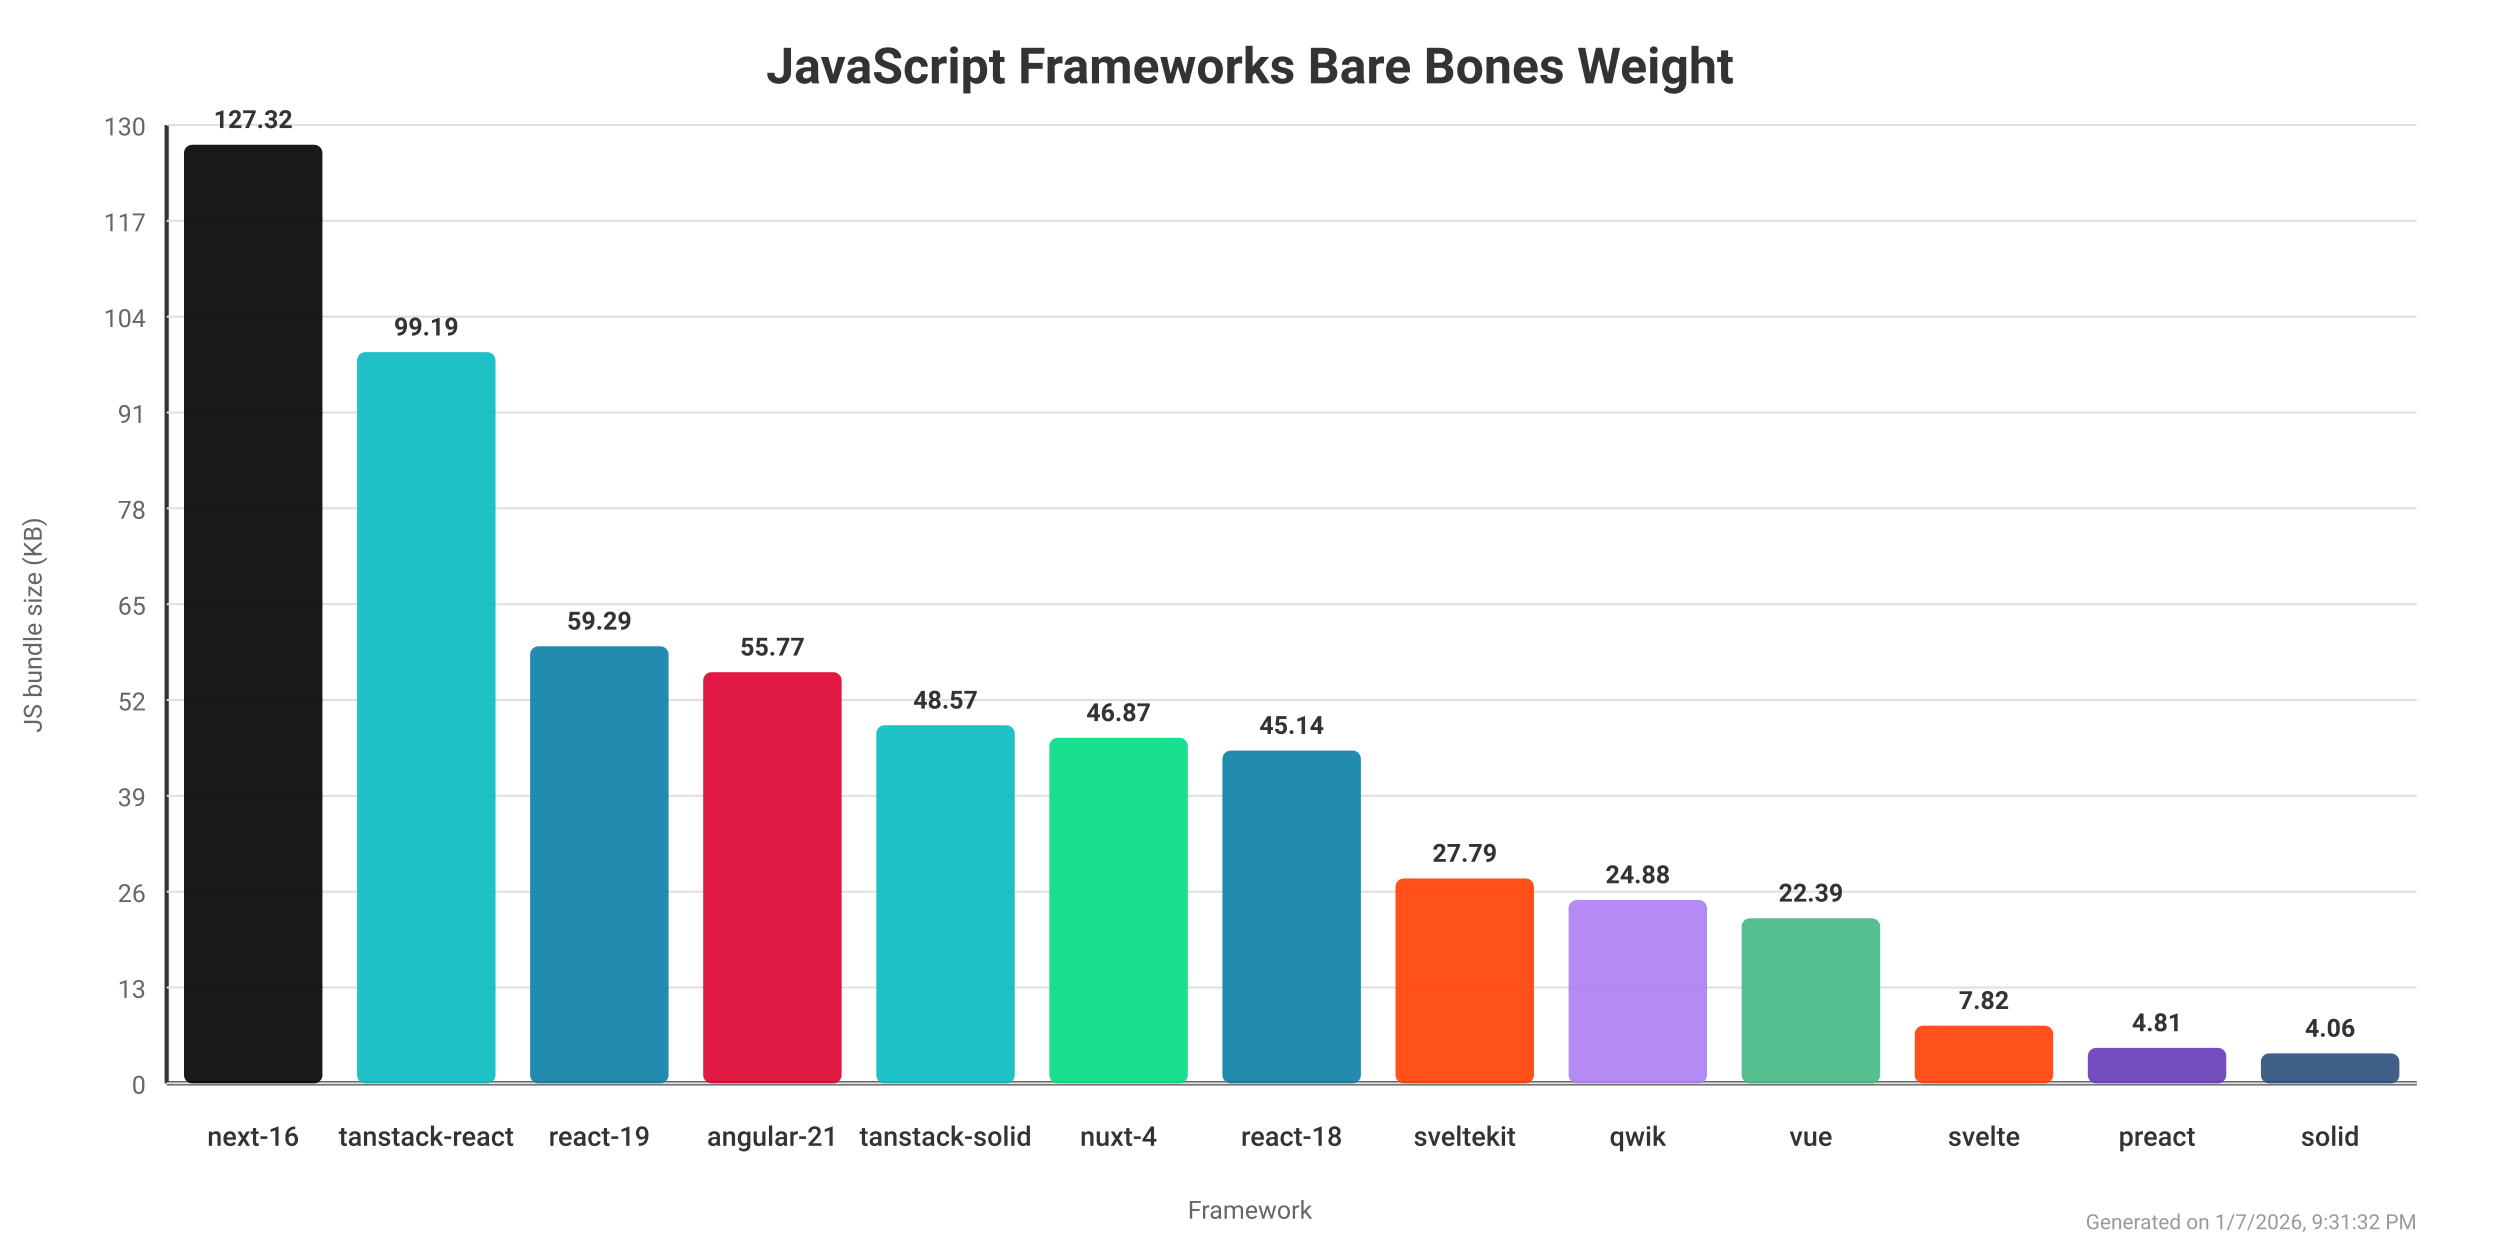
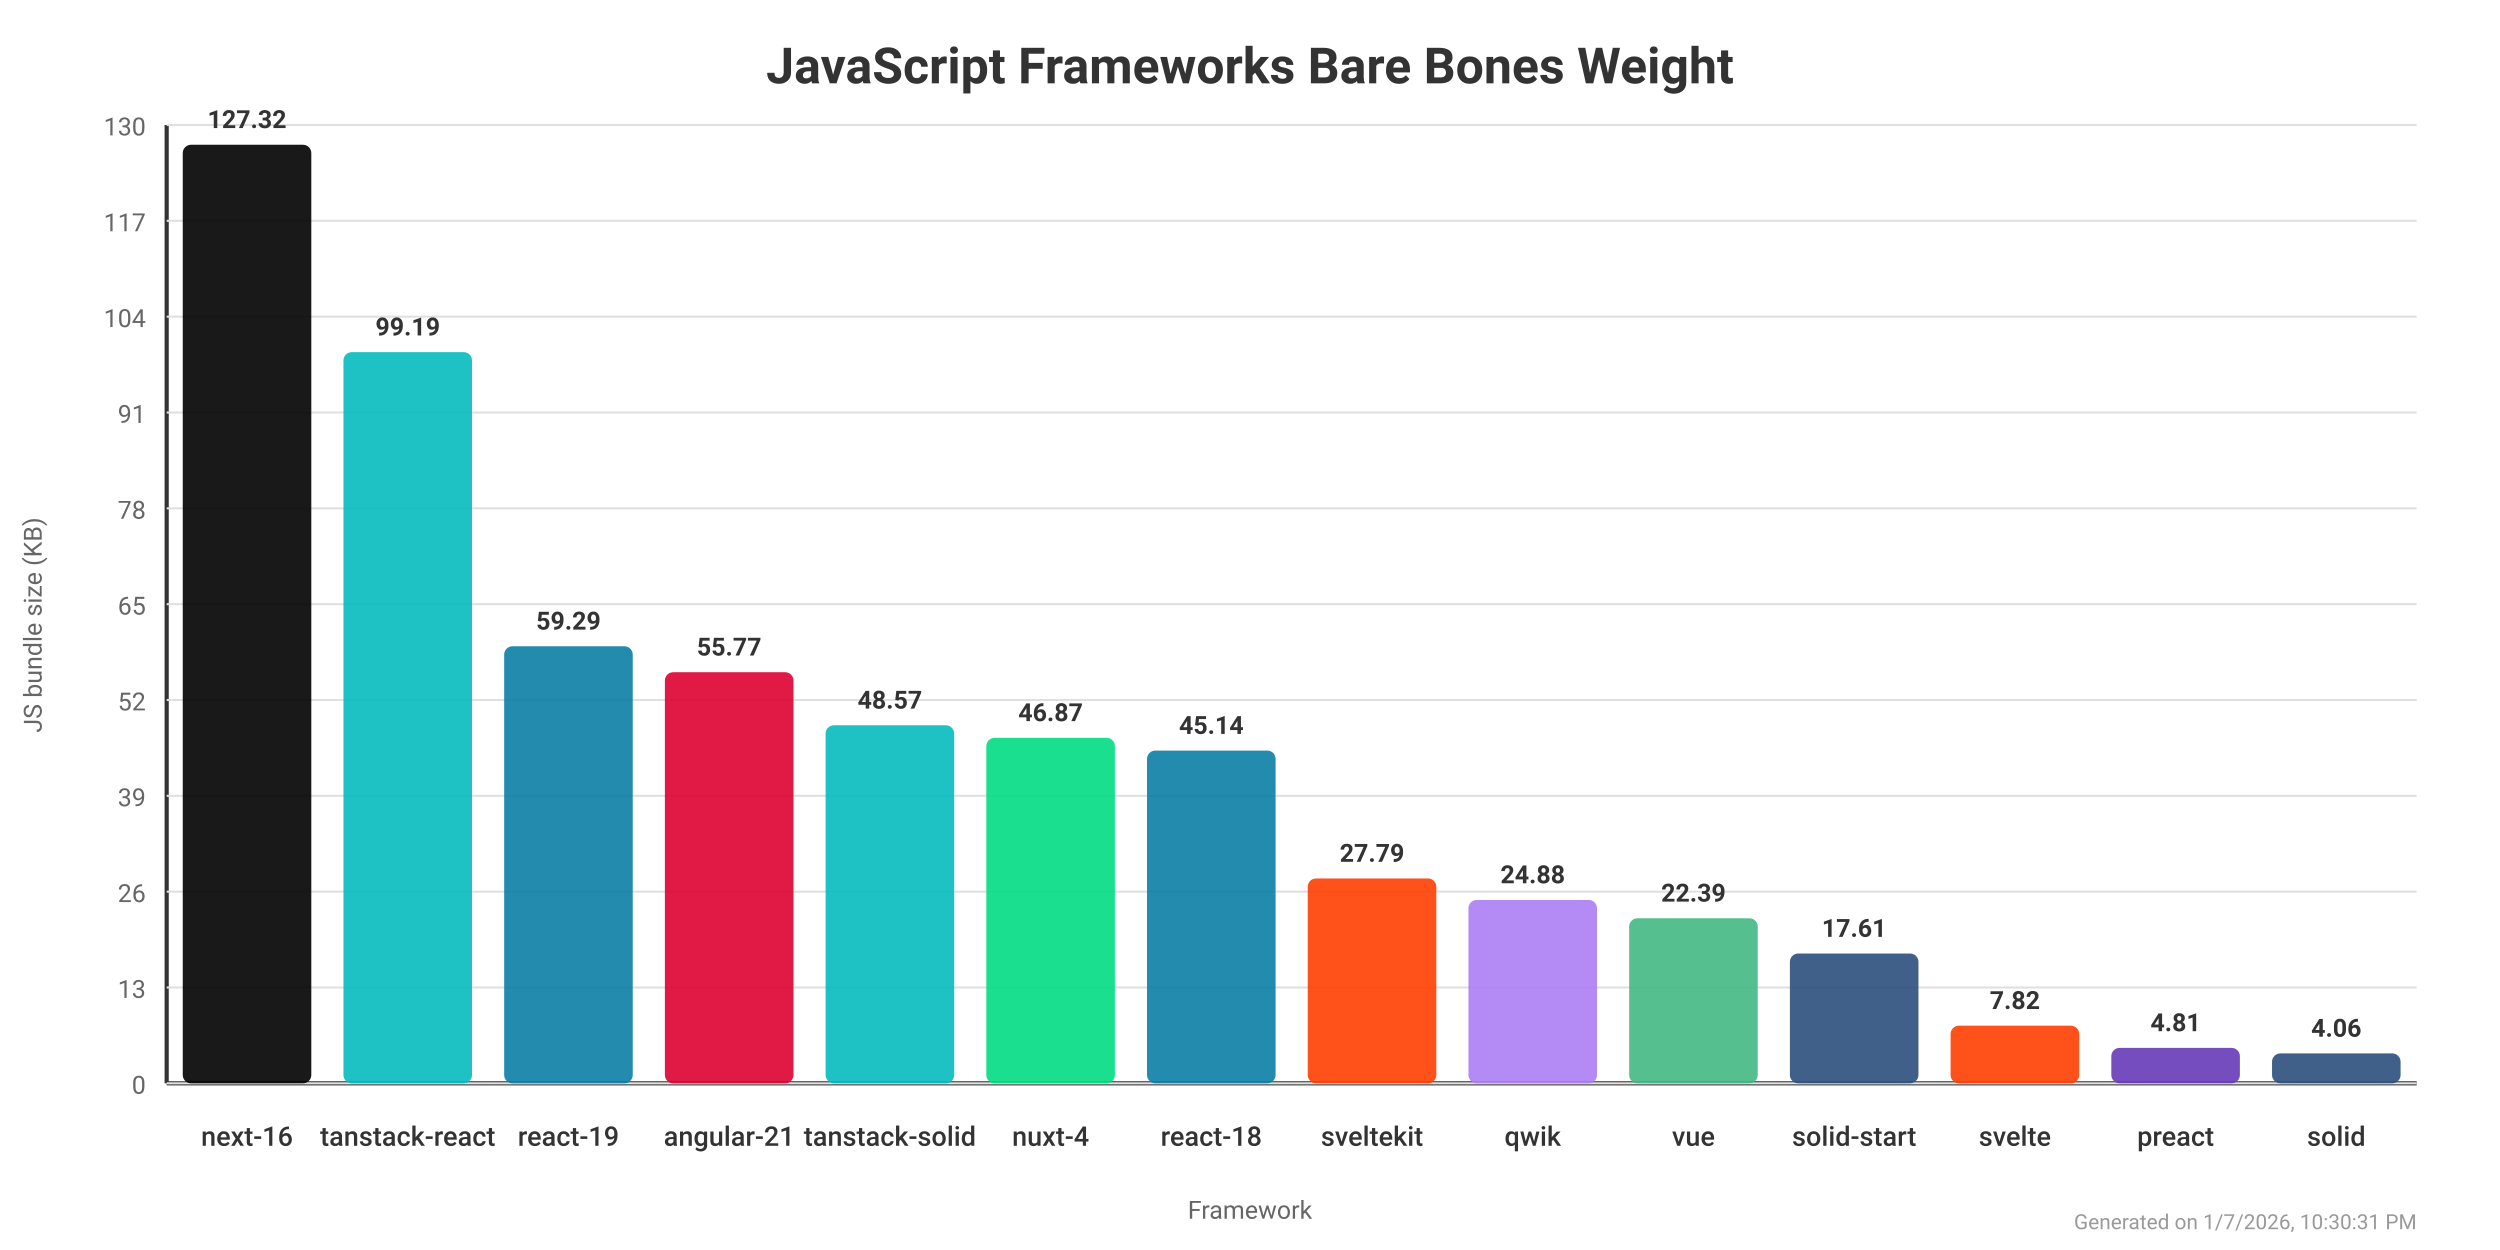
<svg xmlns="http://www.w3.org/2000/svg" viewBox="0 0 1200 600" width="1200" height="600">
  <defs>
    <style>
      * { font-family: -apple-system, BlinkMacSystemFont, 'Segoe UI', Roboto, Oxygen, Ubuntu, Cantarell, sans-serif; }
      .title { font-size: 24px; font-weight: bold; fill: #333; }
      .subtitle { font-size: 14px; fill: #666; }
      .label { font-size: 12px; fill: #333; }
      .axis-label { font-size: 12px; fill: #666; }
      .grid-line { stroke: #e0e0e0; stroke-width: 1; }
      .axis { stroke: #333; stroke-width: 2; }
      .bar-label { font-size: 13px; fill: #333; font-weight: 500; }
      .value-label { font-size: 12px; fill: #333; font-weight: bold; }
    </style>
  </defs>
  <rect width="1200" height="600" fill="#ffffff" />
  <text x="600" y="40" text-anchor="middle" class="title">JavaScript Frameworks Bare Bones Weight</text>
  <line x1="80" y1="60" x2="80" y2="520" class="axis" />
  <line x1="80" y1="520" x2="1160" y2="520" class="axis" />
  <line x1="80" y1="520" x2="1160" y2="520" class="grid-line" />
  <text x="70" y="525" text-anchor="end" class="axis-label">0</text>
  <line x1="80" y1="474" x2="1160" y2="474" class="grid-line" />
  <text x="70" y="479" text-anchor="end" class="axis-label">13</text>
  <line x1="80" y1="428" x2="1160" y2="428" class="grid-line" />
  <text x="70" y="433" text-anchor="end" class="axis-label">26</text>
  <line x1="80" y1="382" x2="1160" y2="382" class="grid-line" />
  <text x="70" y="387" text-anchor="end" class="axis-label">39</text>
  <line x1="80" y1="336" x2="1160" y2="336" class="grid-line" />
  <text x="70" y="341" text-anchor="end" class="axis-label">52</text>
  <line x1="80" y1="290" x2="1160" y2="290" class="grid-line" />
  <text x="70" y="295" text-anchor="end" class="axis-label">65</text>
  <line x1="80" y1="244" x2="1160" y2="244" class="grid-line" />
  <text x="70" y="249" text-anchor="end" class="axis-label">78</text>
  <line x1="80" y1="198" x2="1160" y2="198" class="grid-line" />
  <text x="70" y="203" text-anchor="end" class="axis-label">91</text>
  <line x1="80" y1="152" x2="1160" y2="152" class="grid-line" />
  <text x="70" y="157" text-anchor="end" class="axis-label">104</text>
  <line x1="80" y1="106" x2="1160" y2="106" class="grid-line" />
  <text x="70" y="111" text-anchor="end" class="axis-label">117</text>
  <line x1="80" y1="60" x2="1160" y2="60" class="grid-line" />
  <text x="70" y="65" text-anchor="end" class="axis-label">130</text>
  <text x="20" y="300" text-anchor="middle" transform="rotate(-90 20 300)" class="axis-label">JS bundle size (KB)</text>
-   <rect x="88.308" y="69.483" width="66.462" height="450.517" fill="#000" opacity="0.9" rx="4" />
-   <text x="121.538" y="61.483" text-anchor="middle" class="value-label">127.32</text>
-   <rect x="171.385" y="169.02" width="66.462" height="350.98" fill="#06BABE" opacity="0.9" rx="4" />
-   <text x="204.615" y="161.02" text-anchor="middle" class="value-label">99.19</text>
-   <rect x="254.462" y="310.205" width="66.462" height="209.795" fill="#0A7EA5" opacity="0.9" rx="4" />
-   <text x="287.692" y="302.205" text-anchor="middle" class="value-label">59.29</text>
-   <rect x="337.538" y="322.66" width="66.462" height="197.34" fill="#DD0031" opacity="0.9" rx="4" />
-   <text x="370.769" y="314.66" text-anchor="middle" class="value-label">55.77</text>
-   <rect x="420.615" y="348.137" width="66.462" height="171.863" fill="#06BABE" opacity="0.9" rx="4" />
-   <text x="453.846" y="340.137" text-anchor="middle" class="value-label">48.57</text>
-   <rect x="503.692" y="354.152" width="66.462" height="165.848" fill="#00DC82" opacity="0.9" rx="4" />
-   <text x="536.923" y="346.152" text-anchor="middle" class="value-label">46.87</text>
-   <rect x="586.769" y="360.274" width="66.462" height="159.726" fill="#0A7EA5" opacity="0.9" rx="4" />
-   <text x="620" y="352.274" text-anchor="middle" class="value-label">45.14</text>
-   <rect x="669.846" y="421.666" width="66.462" height="98.334" fill="#FF3E00" opacity="0.9" rx="4" />
-   <text x="703.077" y="413.666" text-anchor="middle" class="value-label">27.79</text>
-   <rect x="752.923" y="431.963" width="66.462" height="88.037" fill="#AC7EF4" opacity="0.9" rx="4" />
-   <text x="786.154" y="423.963" text-anchor="middle" class="value-label">24.88</text>
-   <rect x="836" y="440.774" width="66.462" height="79.226" fill="#42B883" opacity="0.9" rx="4" />
-   <text x="869.231" y="432.774" text-anchor="middle" class="value-label">22.39</text>
-   <rect x="919.077" y="492.329" width="66.462" height="27.671" fill="#FF3E00" opacity="0.9" rx="4" />
-   <text x="952.308" y="484.329" text-anchor="middle" class="value-label">7.82</text>
-   <rect x="1002.154" y="502.98" width="66.462" height="17.02" fill="#673AB8" opacity="0.9" rx="4" />
-   <text x="1035.385" y="494.98" text-anchor="middle" class="value-label">4.81</text>
-   <rect x="1085.231" y="505.634" width="66.462" height="14.366" fill="#2C4F7C" opacity="0.9" rx="4" />
-   <text x="1118.462" y="497.634" text-anchor="middle" class="value-label">4.06</text>
-   <text x="121.538" y="550" text-anchor="middle" class="bar-label">next-16</text>
-   <text x="204.615" y="550" text-anchor="middle" class="bar-label">tanstack-react</text>
-   <text x="287.692" y="550" text-anchor="middle" class="bar-label">react-19</text>
-   <text x="370.769" y="550" text-anchor="middle" class="bar-label">angular-21</text>
-   <text x="453.846" y="550" text-anchor="middle" class="bar-label">tanstack-solid</text>
-   <text x="536.923" y="550" text-anchor="middle" class="bar-label">nuxt-4</text>
-   <text x="620" y="550" text-anchor="middle" class="bar-label">react-18</text>
-   <text x="703.077" y="550" text-anchor="middle" class="bar-label">sveltekit</text>
-   <text x="786.154" y="550" text-anchor="middle" class="bar-label">qwik</text>
-   <text x="869.231" y="550" text-anchor="middle" class="bar-label">vue</text>
-   <text x="952.308" y="550" text-anchor="middle" class="bar-label">svelte</text>
-   <text x="1035.385" y="550" text-anchor="middle" class="bar-label">preact</text>
-   <text x="1118.462" y="550" text-anchor="middle" class="bar-label">solid</text>
+   <rect x="87.714" y="69.483" width="61.714" height="450.517" fill="#000" opacity="0.9" rx="4" />
+   <text x="118.571" y="61.483" text-anchor="middle" class="value-label">127.32</text>
+   <rect x="164.857" y="169.02" width="61.714" height="350.98" fill="#06BABE" opacity="0.9" rx="4" />
+   <text x="195.714" y="161.02" text-anchor="middle" class="value-label">99.19</text>
+   <rect x="242" y="310.205" width="61.714" height="209.795" fill="#0A7EA5" opacity="0.9" rx="4" />
+   <text x="272.857" y="302.205" text-anchor="middle" class="value-label">59.29</text>
+   <rect x="319.143" y="322.66" width="61.714" height="197.34" fill="#DD0031" opacity="0.9" rx="4" />
+   <text x="350" y="314.66" text-anchor="middle" class="value-label">55.77</text>
+   <rect x="396.286" y="348.137" width="61.714" height="171.863" fill="#06BABE" opacity="0.9" rx="4" />
+   <text x="427.143" y="340.137" text-anchor="middle" class="value-label">48.57</text>
+   <rect x="473.429" y="354.152" width="61.714" height="165.848" fill="#00DC82" opacity="0.9" rx="4" />
+   <text x="504.286" y="346.152" text-anchor="middle" class="value-label">46.87</text>
+   <rect x="550.571" y="360.274" width="61.714" height="159.726" fill="#0A7EA5" opacity="0.9" rx="4" />
+   <text x="581.429" y="352.274" text-anchor="middle" class="value-label">45.14</text>
+   <rect x="627.714" y="421.666" width="61.714" height="98.334" fill="#FF3E00" opacity="0.9" rx="4" />
+   <text x="658.571" y="413.666" text-anchor="middle" class="value-label">27.79</text>
+   <rect x="704.857" y="431.963" width="61.714" height="88.037" fill="#AC7EF4" opacity="0.9" rx="4" />
+   <text x="735.714" y="423.963" text-anchor="middle" class="value-label">24.88</text>
+   <rect x="782" y="440.774" width="61.714" height="79.226" fill="#42B883" opacity="0.9" rx="4" />
+   <text x="812.857" y="432.774" text-anchor="middle" class="value-label">22.39</text>
+   <rect x="859.143" y="457.688" width="61.714" height="62.312" fill="#2C4F7C" opacity="0.9" rx="4" />
+   <text x="890" y="449.688" text-anchor="middle" class="value-label">17.61</text>
+   <rect x="936.286" y="492.329" width="61.714" height="27.671" fill="#FF3E00" opacity="0.9" rx="4" />
+   <text x="967.143" y="484.329" text-anchor="middle" class="value-label">7.82</text>
+   <rect x="1013.429" y="502.98" width="61.714" height="17.02" fill="#673AB8" opacity="0.9" rx="4" />
+   <text x="1044.286" y="494.98" text-anchor="middle" class="value-label">4.81</text>
+   <rect x="1090.571" y="505.634" width="61.714" height="14.366" fill="#2C4F7C" opacity="0.9" rx="4" />
+   <text x="1121.429" y="497.634" text-anchor="middle" class="value-label">4.06</text>
+   <text x="118.571" y="550" text-anchor="middle" class="bar-label">next-16</text>
+   <text x="195.714" y="550" text-anchor="middle" class="bar-label">tanstack-react</text>
+   <text x="272.857" y="550" text-anchor="middle" class="bar-label">react-19</text>
+   <text x="350" y="550" text-anchor="middle" class="bar-label">angular-21</text>
+   <text x="427.143" y="550" text-anchor="middle" class="bar-label">tanstack-solid</text>
+   <text x="504.286" y="550" text-anchor="middle" class="bar-label">nuxt-4</text>
+   <text x="581.429" y="550" text-anchor="middle" class="bar-label">react-18</text>
+   <text x="658.571" y="550" text-anchor="middle" class="bar-label">sveltekit</text>
+   <text x="735.714" y="550" text-anchor="middle" class="bar-label">qwik</text>
+   <text x="812.857" y="550" text-anchor="middle" class="bar-label">vue</text>
+   <text x="890" y="550" text-anchor="middle" class="bar-label">solid-start</text>
+   <text x="967.143" y="550" text-anchor="middle" class="bar-label">svelte</text>
+   <text x="1044.286" y="550" text-anchor="middle" class="bar-label">preact</text>
+   <text x="1121.429" y="550" text-anchor="middle" class="bar-label">solid</text>
  <text x="600" y="585" text-anchor="middle" class="axis-label">Framework</text>
-   <text x="1160" y="590" text-anchor="end" font-size="10" fill="#999">Generated on 1/7/2026, 9:31:32 PM</text>
+   <text x="1160" y="590" text-anchor="end" font-size="10" fill="#999">Generated on 1/7/2026, 10:30:31 PM</text>
</svg>
